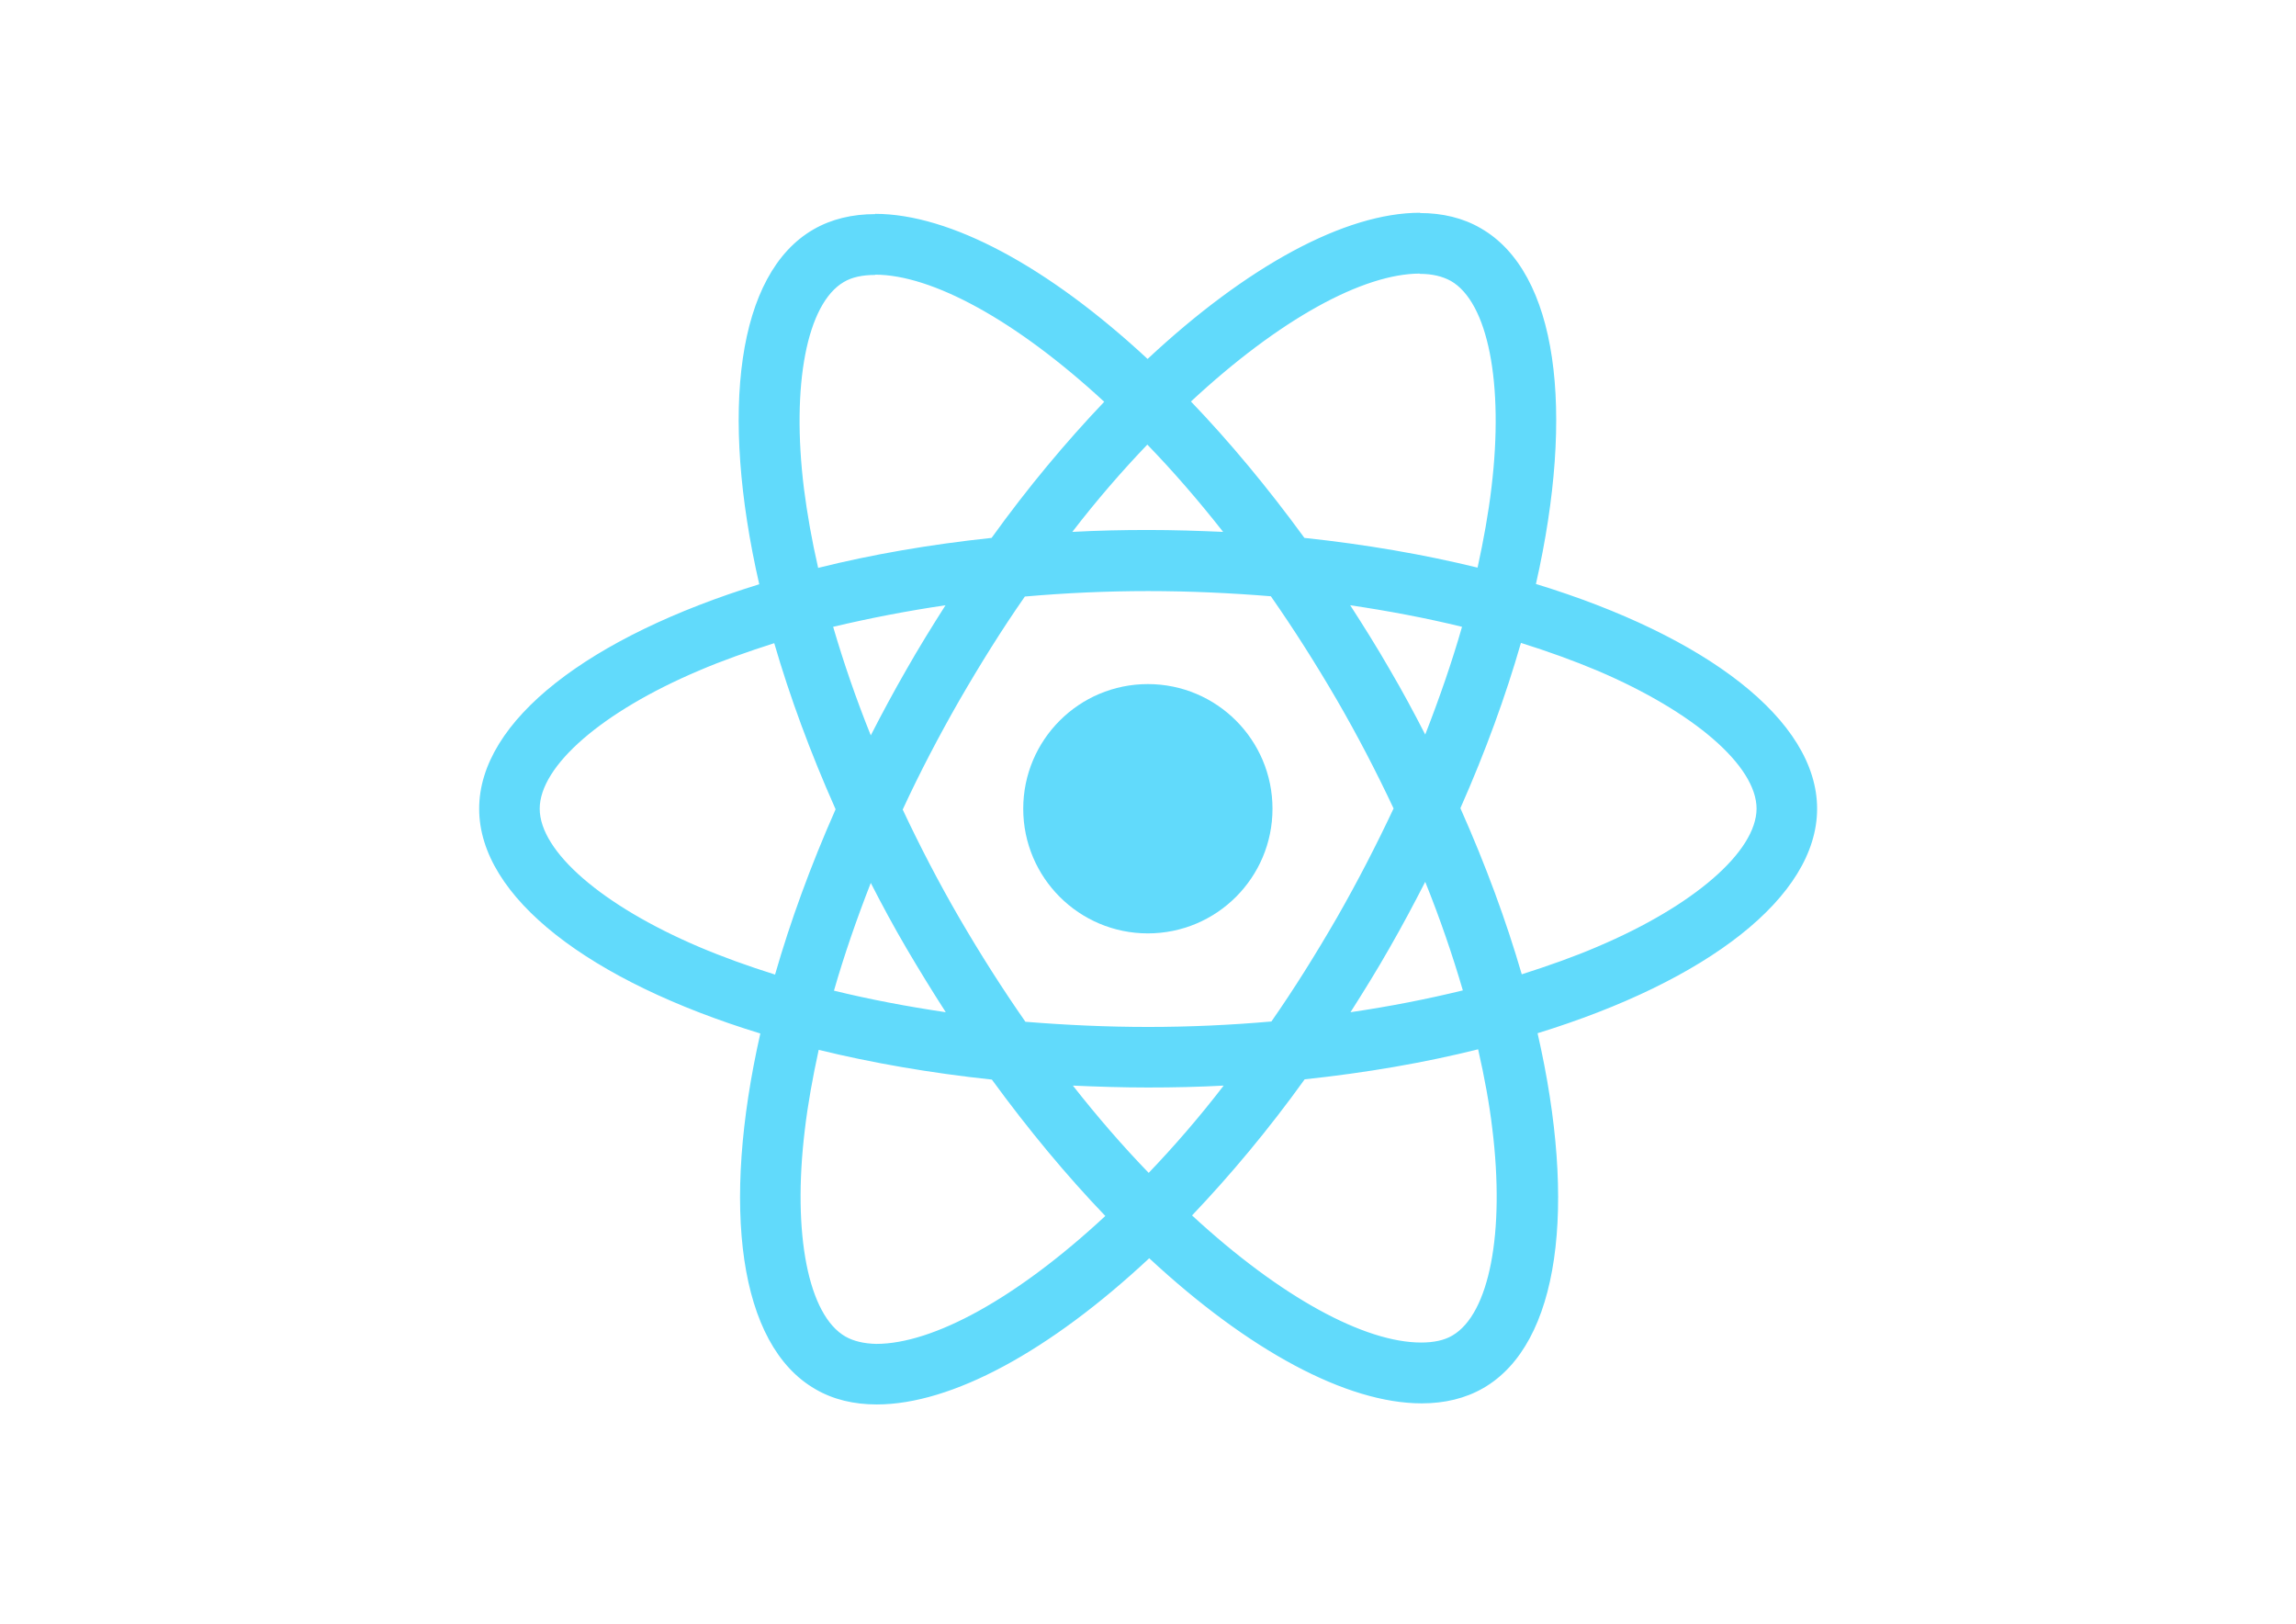
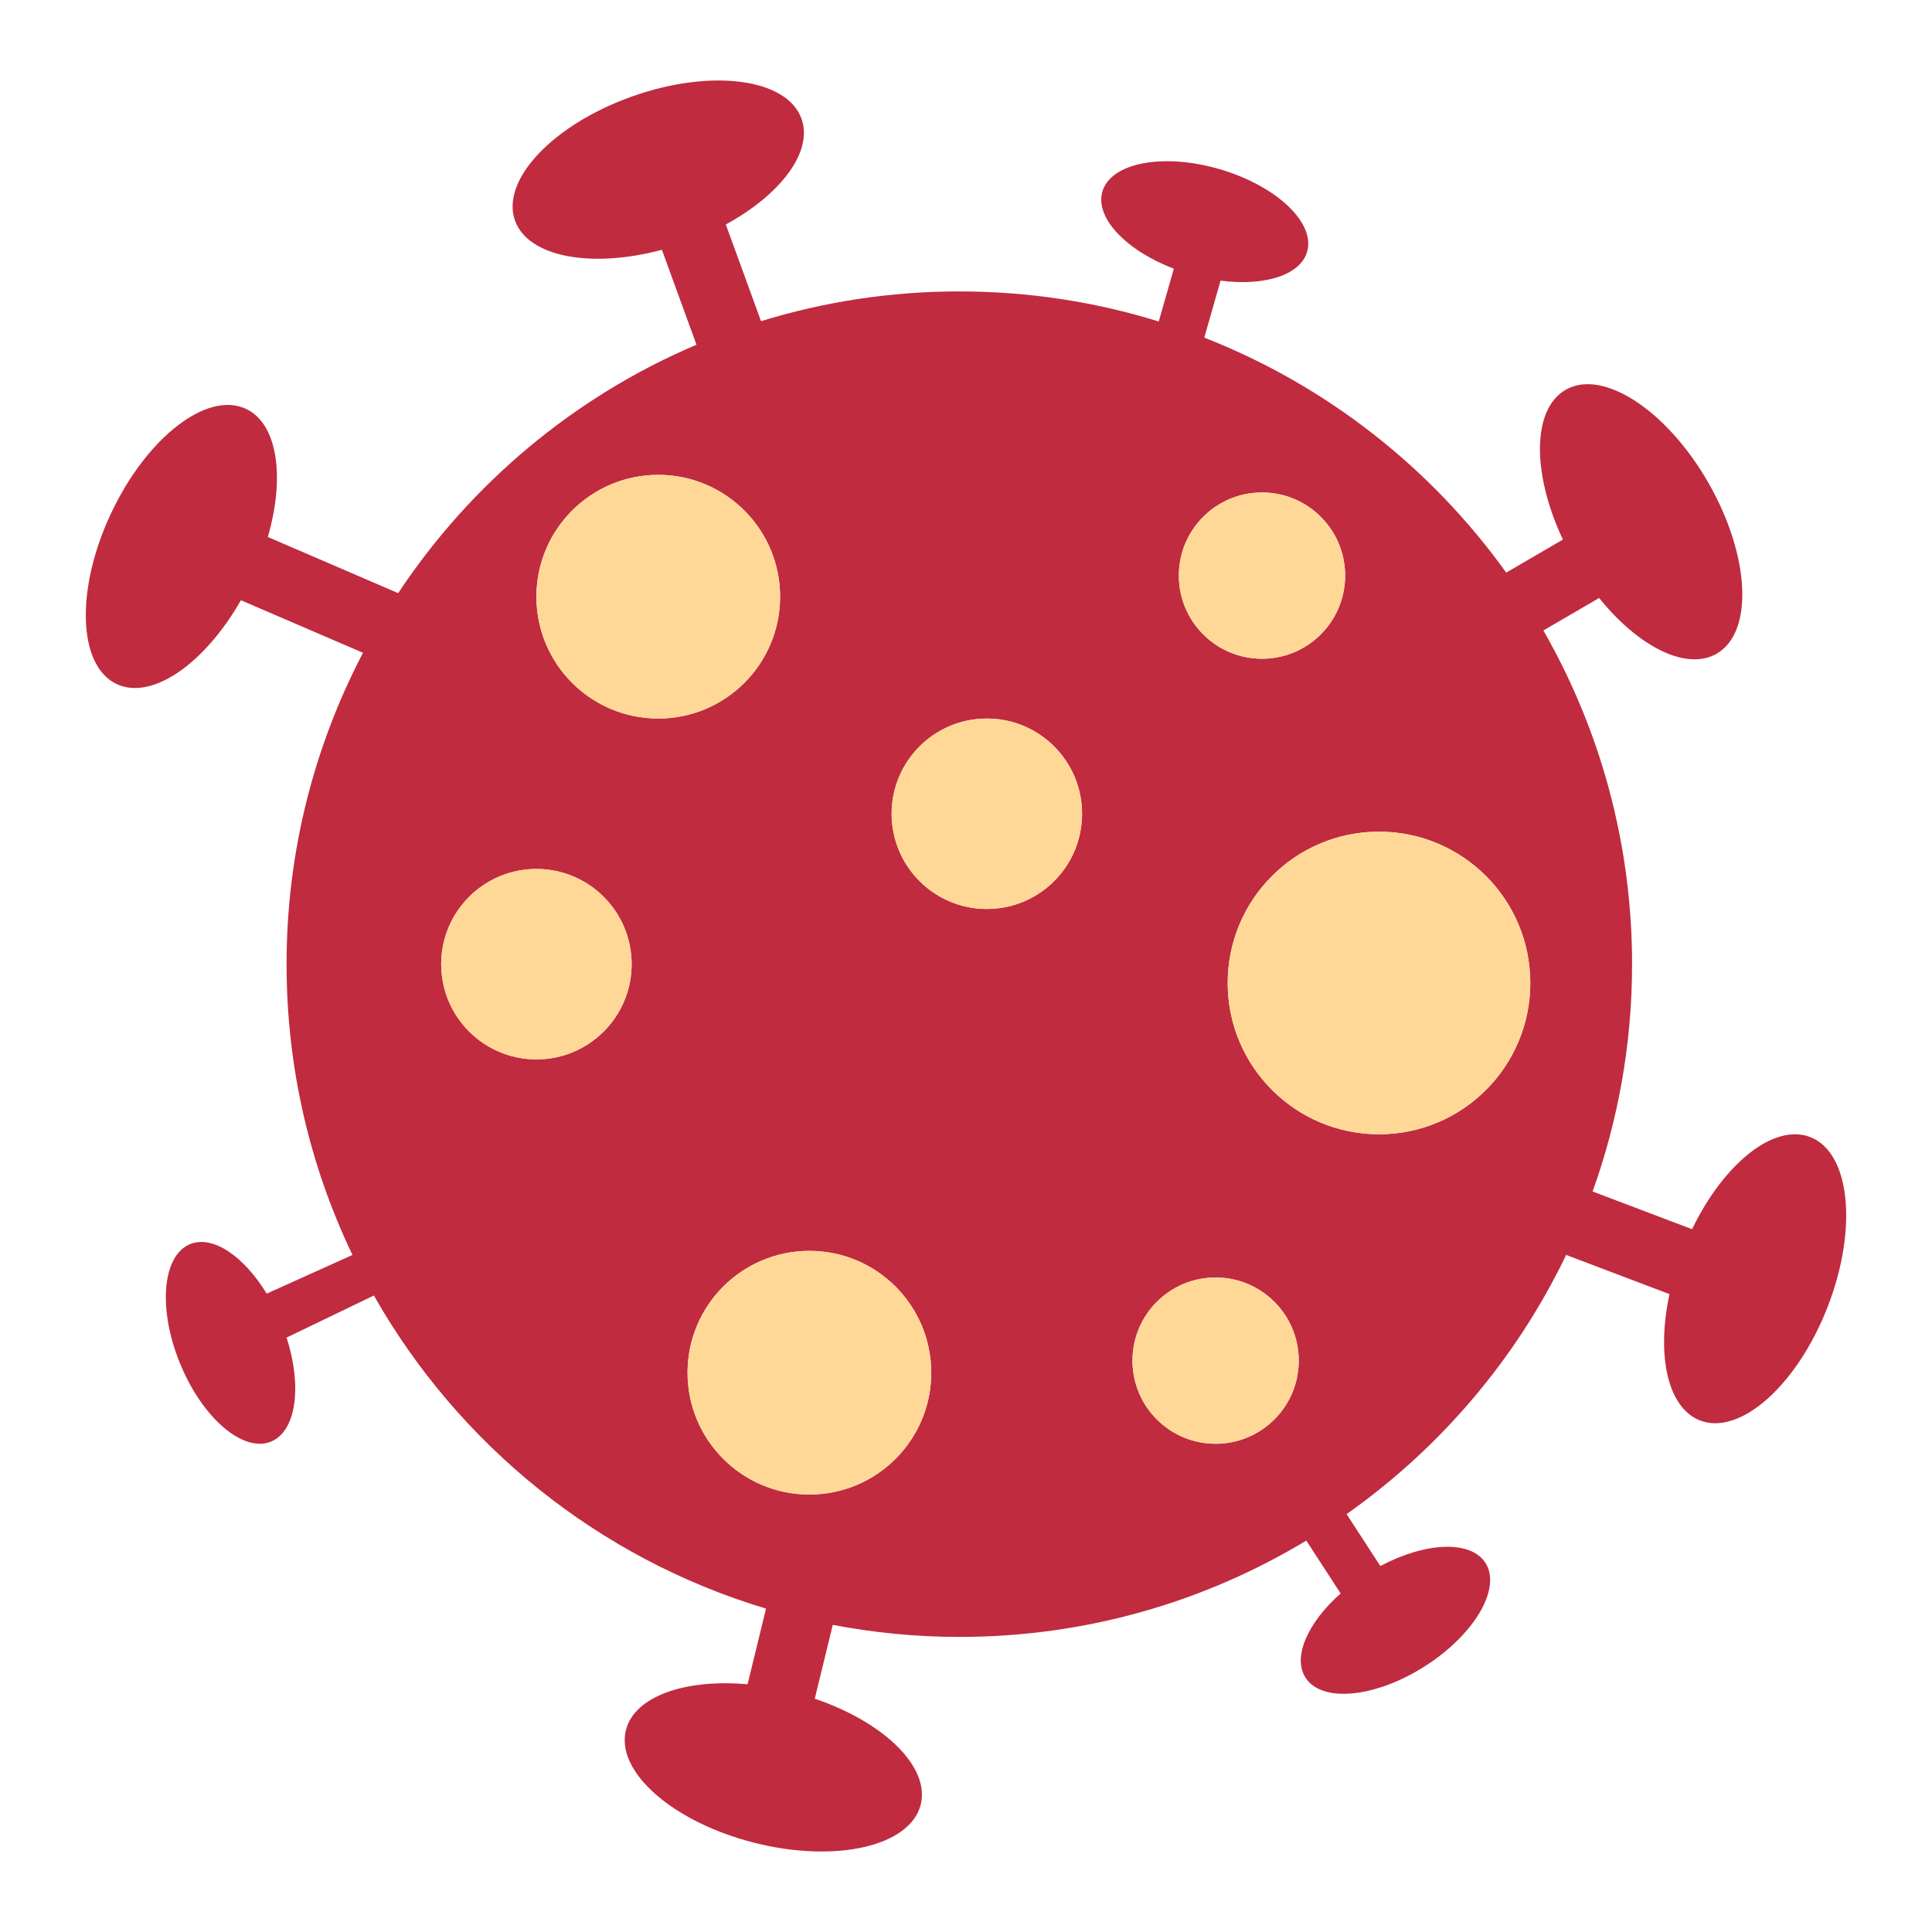
- <svg xmlns="http://www.w3.org/2000/svg" viewBox="0 0 841.9 595.3">
-   <g fill="#61DAFB">
-     <path d="M666.3 296.5c0-32.5-40.7-63.3-103.1-82.4 14.4-63.6 8-114.2-20.2-130.4-6.5-3.8-14.1-5.6-22.4-5.6v22.3c4.6 0 8.3.9 11.4 2.6 13.6 7.8 19.5 37.5 14.9 75.7-1.1 9.4-2.9 19.3-5.1 29.4-19.6-4.8-41-8.5-63.5-10.9-13.5-18.5-27.5-35.3-41.6-50 32.6-30.3 63.2-46.9 84-46.9V78c-27.5 0-63.5 19.6-99.9 53.6-36.4-33.8-72.4-53.2-99.9-53.2v22.3c20.7 0 51.4 16.5 84 46.6-14 14.7-28 31.4-41.3 49.9-22.6 2.4-44 6.1-63.6 11-2.3-10-4-19.7-5.2-29-4.7-38.2 1.1-67.9 14.6-75.8 3-1.8 6.9-2.6 11.5-2.6V78.5c-8.4 0-16 1.8-22.6 5.6-28.1 16.2-34.4 66.7-19.9 130.1-62.2 19.2-102.7 49.9-102.7 82.3 0 32.5 40.7 63.3 103.1 82.4-14.4 63.6-8 114.2 20.2 130.4 6.5 3.8 14.1 5.6 22.5 5.6 27.5 0 63.5-19.6 99.9-53.6 36.4 33.8 72.4 53.2 99.9 53.2 8.4 0 16-1.8 22.6-5.6 28.1-16.2 34.4-66.7 19.9-130.1 62-19.1 102.5-49.9 102.5-82.3zm-130.2-66.7c-3.7 12.9-8.3 26.2-13.5 39.5-4.1-8-8.4-16-13.1-24-4.6-8-9.5-15.8-14.4-23.4 14.2 2.1 27.9 4.7 41 7.9zm-45.8 106.5c-7.8 13.5-15.8 26.3-24.1 38.2-14.9 1.3-30 2-45.2 2-15.1 0-30.2-.7-45-1.9-8.3-11.9-16.4-24.6-24.2-38-7.6-13.1-14.5-26.4-20.8-39.8 6.2-13.4 13.2-26.8 20.7-39.9 7.8-13.5 15.8-26.3 24.1-38.2 14.9-1.3 30-2 45.2-2 15.1 0 30.2.7 45 1.9 8.3 11.9 16.4 24.6 24.2 38 7.6 13.1 14.5 26.4 20.8 39.8-6.3 13.4-13.2 26.8-20.7 39.9zm32.3-13c5.4 13.4 10 26.8 13.8 39.8-13.1 3.2-26.9 5.9-41.2 8 4.9-7.7 9.8-15.6 14.4-23.7 4.6-8 8.9-16.1 13-24.1zM421.2 430c-9.3-9.6-18.6-20.3-27.8-32 9 .4 18.2.7 27.5.7 9.4 0 18.7-.2 27.8-.7-9 11.7-18.3 22.4-27.5 32zm-74.4-58.9c-14.2-2.1-27.9-4.7-41-7.9 3.7-12.9 8.3-26.2 13.5-39.5 4.1 8 8.4 16 13.1 24 4.7 8 9.5 15.8 14.4 23.4zM420.7 163c9.3 9.6 18.6 20.3 27.8 32-9-.4-18.2-.7-27.5-.7-9.4 0-18.7.2-27.8.7 9-11.7 18.3-22.4 27.5-32zm-74 58.9c-4.9 7.7-9.8 15.6-14.4 23.7-4.6 8-8.9 16-13 24-5.4-13.4-10-26.8-13.8-39.8 13.1-3.1 26.9-5.8 41.2-7.9zm-90.5 125.2c-35.4-15.1-58.3-34.9-58.3-50.6 0-15.7 22.9-35.6 58.3-50.6 8.6-3.7 18-7 27.7-10.1 5.7 19.6 13.2 40 22.5 60.9-9.2 20.8-16.6 41.1-22.2 60.6-9.9-3.1-19.3-6.5-28-10.2zM310 490c-13.6-7.8-19.5-37.5-14.9-75.7 1.1-9.4 2.9-19.3 5.1-29.4 19.6 4.8 41 8.5 63.5 10.9 13.5 18.5 27.5 35.3 41.6 50-32.6 30.3-63.2 46.9-84 46.9-4.5-.1-8.3-1-11.3-2.7zm237.2-76.2c4.7 38.2-1.1 67.9-14.6 75.8-3 1.8-6.9 2.6-11.5 2.6-20.7 0-51.4-16.5-84-46.6 14-14.7 28-31.4 41.3-49.9 22.6-2.4 44-6.1 63.6-11 2.3 10.1 4.1 19.8 5.2 29.1zm38.5-66.7c-8.6 3.7-18 7-27.7 10.1-5.7-19.6-13.2-40-22.5-60.9 9.2-20.8 16.6-41.1 22.2-60.6 9.9 3.1 19.3 6.5 28.1 10.2 35.4 15.1 58.3 34.9 58.3 50.6-.1 15.7-23 35.6-58.4 50.6zM320.8 78.4z" />
-     <circle cx="420.9" cy="296.5" r="45.7" />
-     <path d="M520.5 78.1z" />
+ <svg xmlns="http://www.w3.org/2000/svg" version="1.1" id="Layer_1" x="0px" y="0px" viewBox="0 0 1200 1200" enable-background="new 0 0 1200 1200" xml:space="preserve">
+   <g>
+     <path fill="#C02B3F" d="M1124.396,706.26c-22.501-8.758-53.673,16.332-73.418,57.214l-61.779-23.426   c15.835-44.108,24.513-91.625,24.513-141.183c0-75.453-20.1-146.17-55.087-207.27l34.638-20.185   c24.361,30.295,54.089,45.404,72.888,34.666c23.163-13.227,20.973-60.662-4.892-105.951   c-25.864-45.286-65.606-71.275-88.767-58.049c-20.967,11.975-21.088,51.989-1.745,93.062l-35.21,20.519   c-46.741-65.166-111.729-116.29-187.533-145.953l10.106-35.383c27.061,3.499,49.458-3.3,53.759-17.875   c5.3-17.956-18.867-40.911-53.974-51.272c-35.109-10.36-67.865-4.203-73.165,13.752c-4.797,16.255,14.591,36.576,44.35,47.972   l-9.362,32.781c-39.142-12.132-80.74-18.675-123.869-18.675c-42.871,0-84.224,6.481-123.16,18.474l-21.874-60.049   c34.135-18.601,54.279-45.178,47.046-65.586c-8.91-25.14-55.979-31.398-105.138-13.977c-49.156,17.42-81.784,51.922-72.874,77.062   c8.066,22.76,47.423,29.975,91.276,18.225l21.476,58.958c-75.895,32.244-140.242,86.317-185.284,154.303l-80.955-34.881   c10.776-37.352,6.044-70.361-13.554-79.567c-24.14-11.343-61.687,17.727-83.866,64.93c-22.176,47.201-20.584,94.66,3.554,106.003   c21.854,10.268,54.661-12.644,77.14-52.088l75.831,32.648c-30.268,57.843-47.478,123.599-47.478,193.407   c0,64.688,14.712,125.937,40.952,180.601l-53.295,24.032c-14.205-23.298-33.523-36.513-47.585-30.746   c-17.322,7.103-20.104,40.316-6.214,74.185c13.889,33.868,39.188,55.565,56.51,48.462c15.68-6.43,19.398-34.269,9.665-64.612   l54.206-26.122c52.583,92.702,139.518,163.304,243.565,194.47l-11.466,47c-38.719-3.482-70.228,7.438-75.543,28.427   c-6.549,25.856,29.126,57.195,79.684,70c50.554,12.804,96.847,2.224,103.395-23.632c5.928-23.408-22.8-51.262-65.797-65.837   l11.188-45.852c25.466,4.849,51.716,7.486,78.594,7.486c78.853,0,152.588-21.867,215.517-59.829l21.318,32.818   c-20.411,18.108-29.995,39.462-21.828,52.279c10.059,15.788,43.241,12.642,74.114-7.028c30.872-19.67,47.742-48.416,37.683-64.204   c-9.109-14.293-37.164-13.019-65.304,1.937l-20.95-32.254c58.097-40.989,105.334-96.336,136.366-160.988l64.196,24.342   c-8.211,37.998-1.243,70.609,18.935,78.461c24.857,9.675,60.341-21.881,79.257-70.483   C1154.066,763.176,1149.251,715.935,1124.396,706.26z M783.848,305.881c28.519,0,51.638,23.119,51.638,51.639   s-23.119,51.639-51.638,51.639c-28.521,0-51.64-23.12-51.64-51.639S755.327,305.881,783.848,305.881z M333.176,658.008   c-32.663,0-59.142-26.479-59.142-59.143s26.479-59.142,59.142-59.142c32.664,0,59.144,26.479,59.144,59.142   S365.84,658.008,333.176,658.008z M333.176,370.62c0-41.795,33.882-75.677,75.677-75.677c41.796,0,75.678,33.882,75.678,75.677   s-33.882,75.677-75.678,75.677C367.058,446.297,333.176,412.415,333.176,370.62z M502.729,928.288   c-41.795,0-75.677-33.882-75.677-75.677s33.881-75.677,75.677-75.677c41.794,0,75.677,33.881,75.677,75.677   S544.523,928.288,502.729,928.288z M612.949,564.582c-32.664,0-59.143-26.479-59.143-59.142s26.479-59.143,59.143-59.143   c32.663,0,59.142,26.479,59.142,59.143S645.612,564.582,612.949,564.582z M755.037,896.746c-28.519,0-51.638-23.119-51.638-51.639   s23.119-51.639,51.638-51.639c28.521,0,51.641,23.12,51.641,51.639S783.558,896.746,755.037,896.746z M856.518,704.52   c-51.903,0-93.976-42.075-93.976-93.977c0-51.902,42.073-93.976,93.976-93.976c51.902,0,93.976,42.074,93.976,93.976   C950.494,662.445,908.419,704.52,856.518,704.52z" />
+     <circle fill="#FFD898" cx="856.518" cy="610.544" r="93.976" />
+     <path fill="#FFD898" d="M484.531,370.62c0-41.795-33.882-75.677-75.678-75.677c-41.794,0-75.677,33.882-75.677,75.677   s33.882,75.677,75.677,75.677C450.649,446.297,484.531,412.415,484.531,370.62z" />
+     <circle fill="#FFD898" cx="502.729" cy="852.611" r="75.677" />
+     <path fill="#FFD898" d="M612.949,446.297c-32.664,0-59.143,26.479-59.143,59.143s26.479,59.142,59.143,59.142   c32.663,0,59.142-26.479,59.142-59.142S645.612,446.297,612.949,446.297z" />
+     <path fill="#FFD898" d="M333.176,539.723c-32.663,0-59.142,26.479-59.142,59.142s26.479,59.143,59.142,59.143   c32.664,0,59.144-26.479,59.144-59.143S365.84,539.723,333.176,539.723z" />
+     <path fill="#FFD898" d="M755.037,793.468c-28.519,0-51.638,23.12-51.638,51.639s23.119,51.639,51.638,51.639   c28.521,0,51.641-23.119,51.641-51.639S783.558,793.468,755.037,793.468z" />
+     <path fill="#FFD898" d="M783.848,409.159c28.519,0,51.638-23.12,51.638-51.639s-23.119-51.639-51.638-51.639   c-28.521,0-51.64,23.119-51.64,51.639S755.327,409.159,783.848,409.159z" />
  </g>
</svg>
